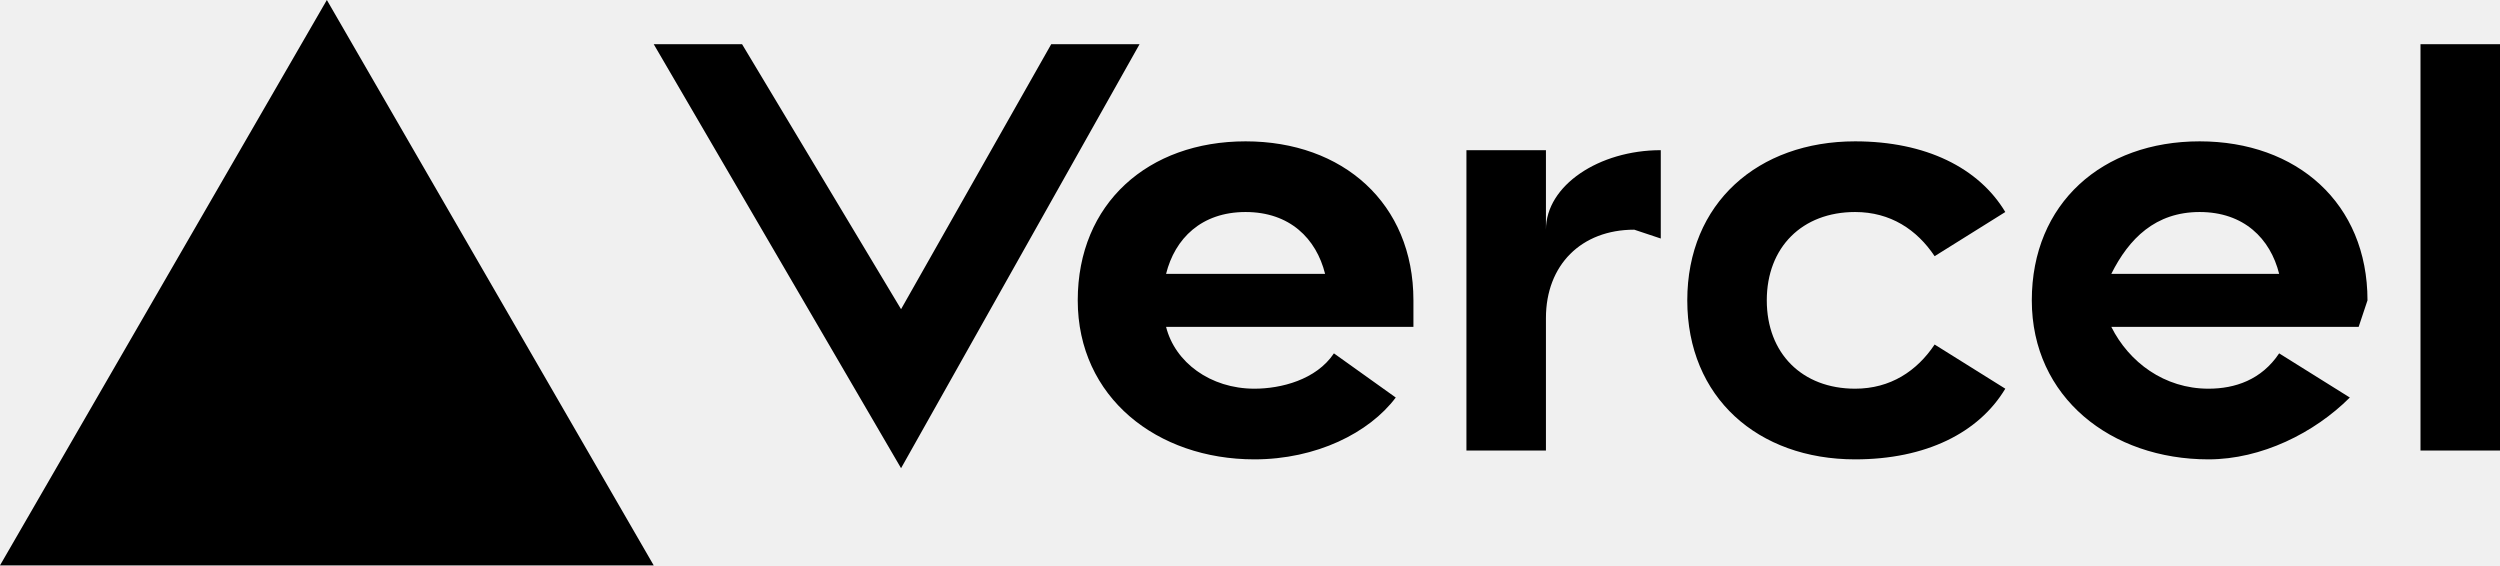
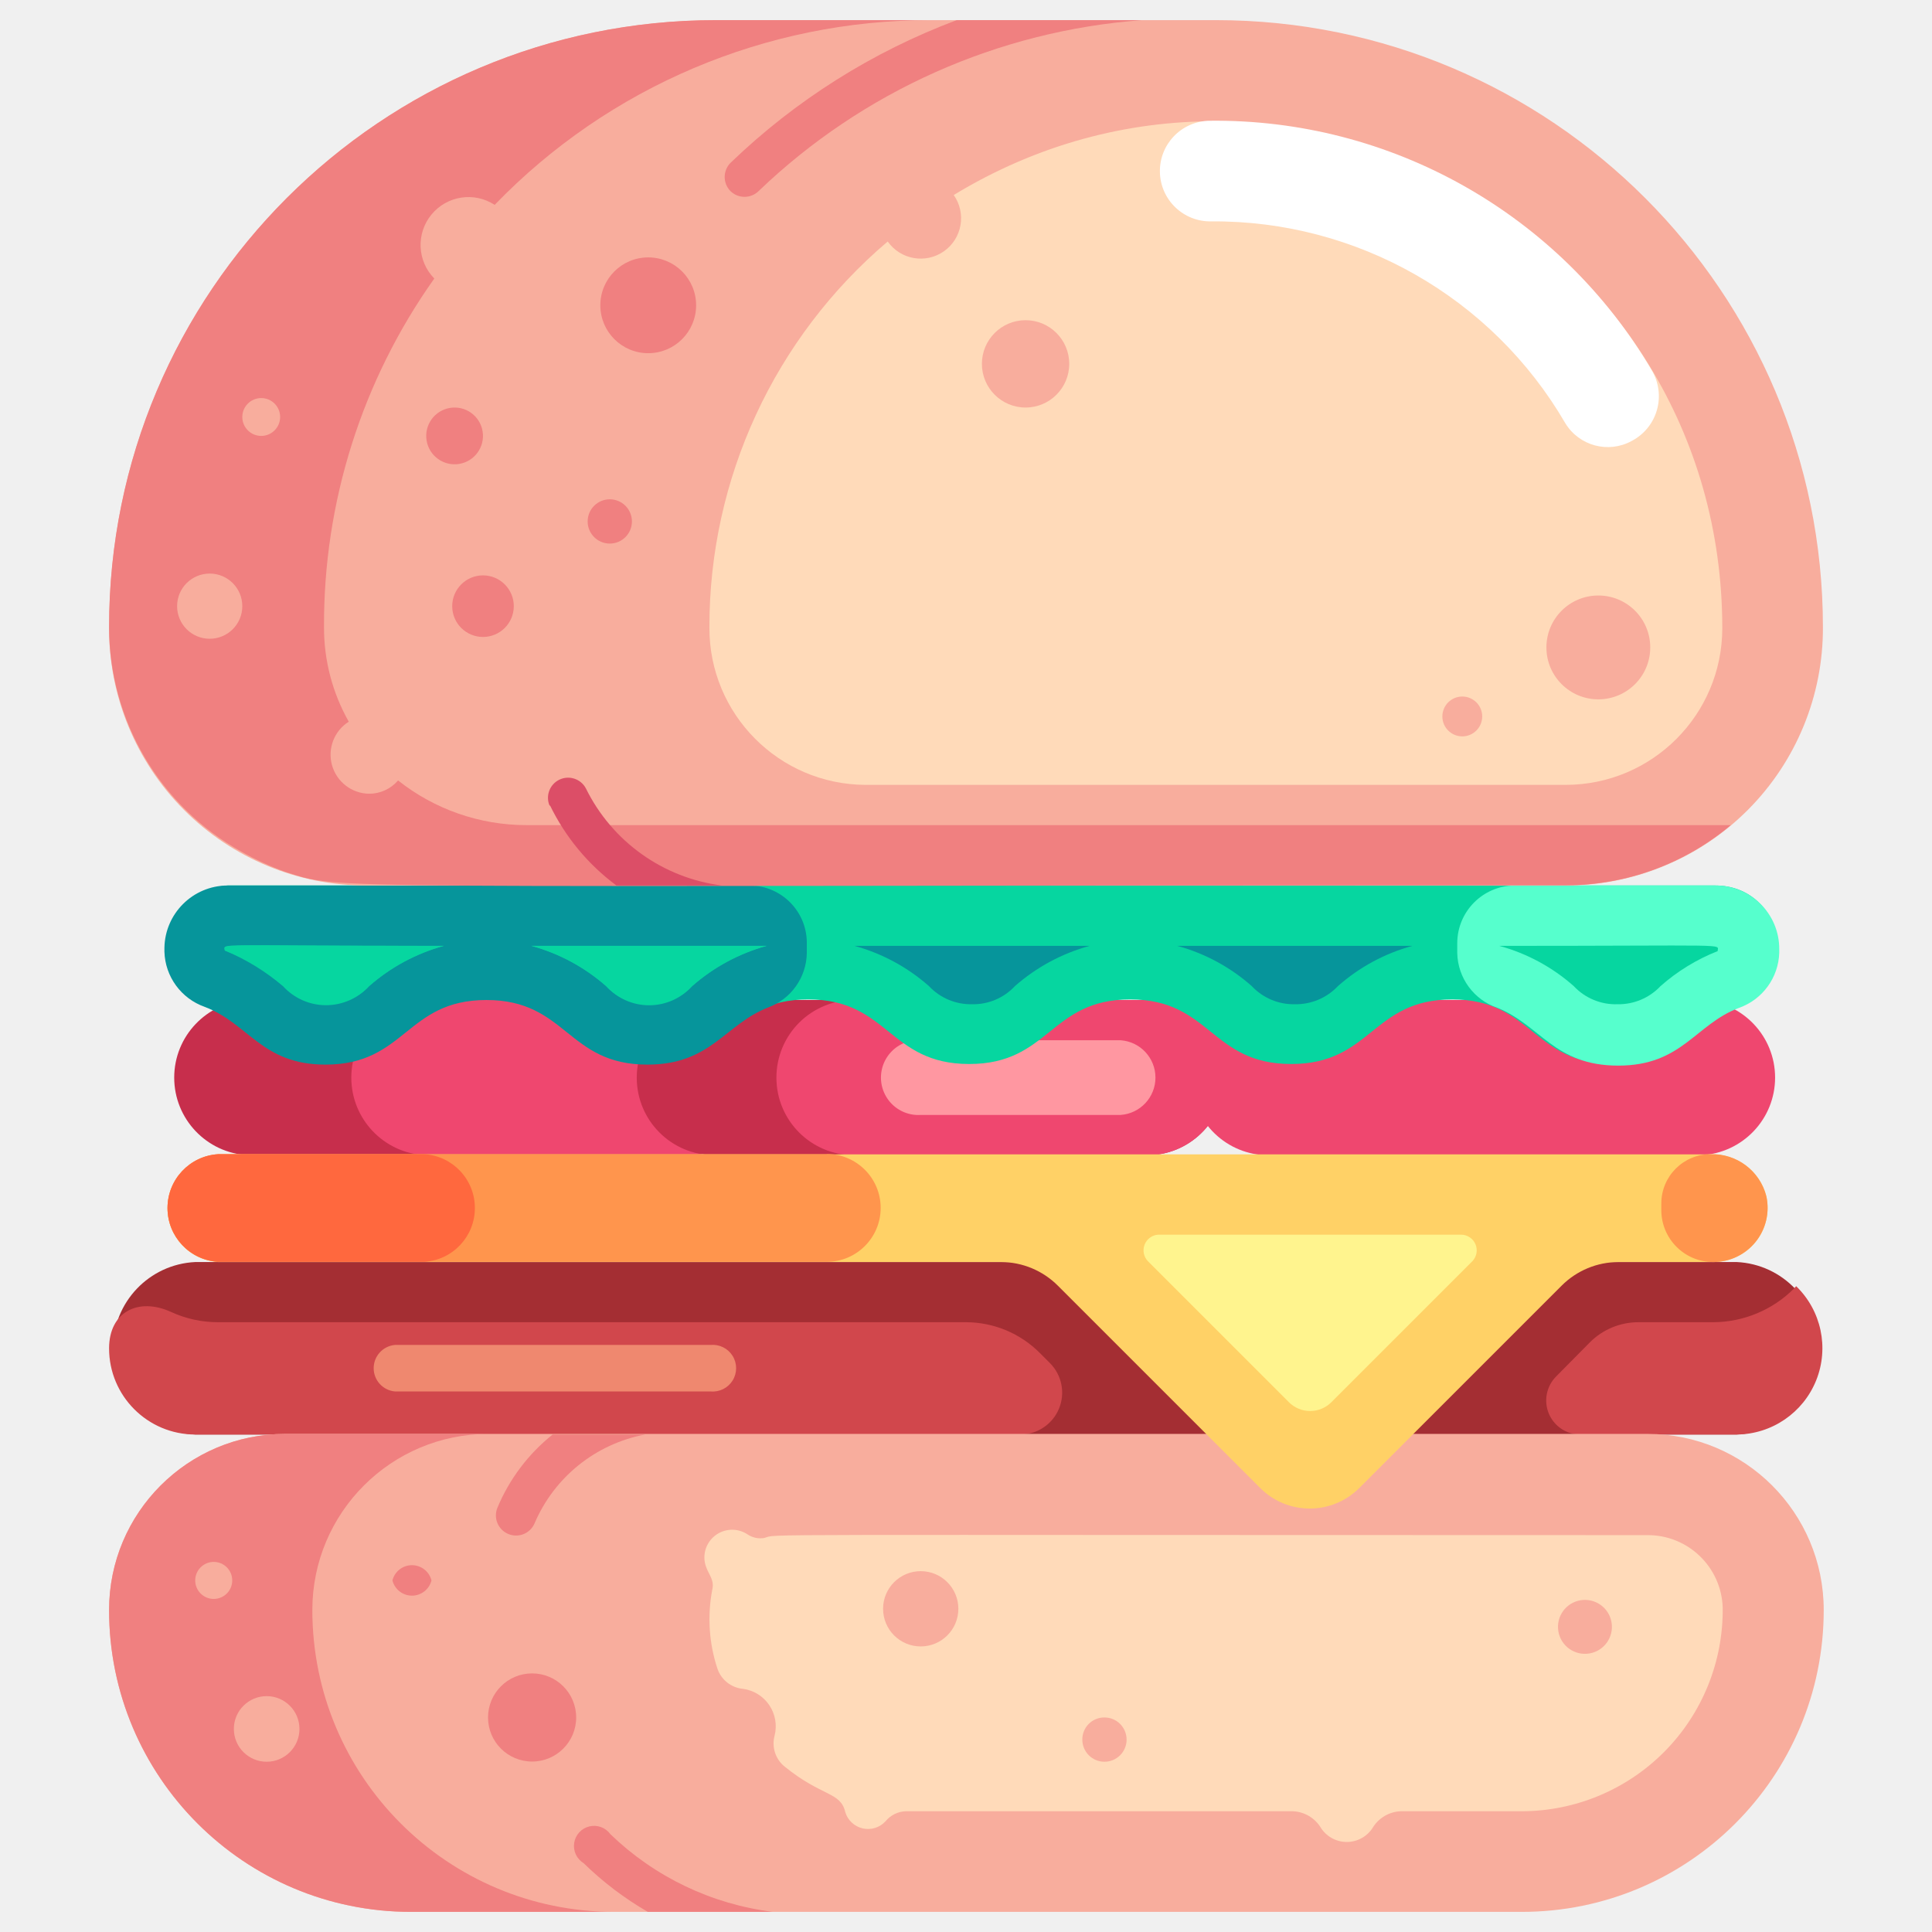
- <svg xmlns="http://www.w3.org/2000/svg" fill="none" viewBox="0 0 283 64">
-   <path fill="black" d="M141 16c-11 0-19 7-19 18s9 18 20 18c7 0 13-3 16-7l-7-5c-2 3-6 4-9 4-5 0-9-3-10-7h28v-3c0-11-8-18-19-18zm-9 15c1-4 4-7 9-7s8 3 9 7h-18zm117-15c-11 0-19 7-19 18s9 18 20 18c6 0 12-3 16-7l-8-5c-2 3-5 4-8 4-5 0-9-3-11-7h28l1-3c0-11-8-18-19-18zm-10 15c2-4 5-7 10-7s8 3 9 7h-19zm-39 3c0 6 4 10 10 10 4 0 7-2 9-5l8 5c-3 5-9 8-17 8-11 0-19-7-19-18s8-18 19-18c8 0 14 3 17 8l-8 5c-2-3-5-5-9-5-6 0-10 4-10 10zm83-29v46h-9V5h9zM37 0l37 64H0L37 0zm92 5-27 48L74 5h10l18 30 17-30h10zm59 12v10l-3-1c-6 0-10 4-10 10v15h-9V17h9v9c0-5 6-9 13-9z" />
+ <svg xmlns="http://www.w3.org/2000/svg" id="SvgjsSvg1001" width="256" height="256" version="1.1">
+   <defs id="SvgjsDefs1002" />
+   <g id="SvgjsG1008">
+     <svg viewBox="0 0 96 96" width="256" height="256">
+       <path fill="#c72e4c" d="M34,57.4H12.32a3.86,3.86,0,0,1,0-7.71H34a3.86,3.86,0,1,1,0,7.71Z" class="colorc72e4c svgShape" />
+       <path fill="#ef476f" d="M34,57.4H21.12a3.86,3.86,0,0,1,0-7.71H34a3.86,3.86,0,1,1,0,7.71Z" class="coloref476f svgShape" />
+       <path fill="#c72e4c" d="M31.64,53.55a3.85,3.85,0,0,0,3.85,3.85h21.7a3.86,3.86,0,0,0,0-7.71H35.49A3.86,3.86,0,0,0,31.64,53.55Z" class="colorc72e4c svgShape" />
+       <path fill="#ef476f" d="M38.58,53.55a3.85,3.85,0,0,0,3.85,3.85H57.19a3.86,3.86,0,0,0,0-7.71H42.43A3.85,3.85,0,0,0,38.58,53.55Z" class="coloref476f svgShape" />
+       <path fill="#ff97a1" d="M55.69,55.4a1.86,1.86,0,0,0,0-3.71H45.77a1.86,1.86,0,1,0,0,3.71Z" class="colorff97a1 svgShape" />
+       <path fill="#ef476f" d="M84.54,57.4H62.84a3.86,3.86,0,0,1,0-7.71h21.7a3.86,3.86,0,0,1,0,7.71Z" class="coloref476f svgShape" />
+       <path fill="#a42e33" d="M86.3,71.28H9.7a4.29,4.29,0,0,1,0-8.57H86.3a4.29,4.29,0,0,1,0,8.57Z" class="colora42e33 svgShape" />
+       <path fill="#d1474c" d="M51.67 67.23l.5.5a2.08 2.08 0 01-1.48 3.55H9.7A4.28 4.28 0 015.42 67c0-1.82 1.46-2.55 3.08-1.81a5.56 5.56 0 002.34.51H48A5.19 5.19 0 0151.67 67.23zM86.3 71.28H78.53a1.69 1.69 0 01-1.2-2.89L79 66.7a3.41 3.41 0 012.4-1h3.74a5.71 5.71 0 004-1.67l.11-.12A4.29 4.29 0 0186.3 71.28z" class="colord1474c svgShape" />
+       <path fill="#06d6a0" d="M10.16,50c2.19.82,2.83,2.87,6,2.87,4,0,4-3.21,8-3.21s4,3.21,8,3.21,4-3.21,8-3.21,4,3.21,8,3.21,4-3.21,8-3.21,4,3.21,8,3.21,4-3.21,8-3.21,4,3.21,8,3.21c3.2,0,3.84-2,6-2.87C89.69,48.79,88.63,44,85.24,44H11.32A3.15,3.15,0,0,0,10.16,50Z" class="color06d6a0 svgShape" />
+       <path fill="#56ffcd" d="M75.26,44h10a3.15,3.15,0,0,1,3.15,3.15v.19a3,3,0,0,1-2,2.74c-2.18.82-2.82,2.87-6,2.87s-3.85-2-6-2.87a2.94,2.94,0,0,1-2-2.72v-.49A2.87,2.87,0,0,1,75.26,44Z" class="color56ffcd svgShape" />
+       <path fill="#06959b" d="M8.17,47.1v.19a3,3,0,0,0,2,2.74c2.19.82,2.83,2.87,6,2.87,4,0,4-3.21,8-3.21s4,3.21,8,3.21c3.17,0,3.84-2,6-2.84a2.93,2.93,0,0,0,1.92-2.7V46.8A2.85,2.85,0,0,0,37.29,44h-26A3.15,3.15,0,0,0,8.17,47.1ZM26.41,47H38.09a9.39,9.39,0,0,0-3.7,2,2.87,2.87,0,0,1-4.27,0A9.37,9.37,0,0,0,26.41,47Zm-4.36,0a9.37,9.37,0,0,0-3.71,2,2.89,2.89,0,0,1-4.28,0,11,11,0,0,0-2.89-1.77C11.17,46.84,10.35,47,22.05,47Z" class="color06959b svgShape" />
+       <path fill="#06d6a0" d="M16.2 49.9A2.84 2.84 0 0018.34 49a9.37 9.37 0 013.71-2c-11.86 0-10.88-.1-10.88.23C14.05 48.32 14.33 49.9 16.2 49.9zM32.26 49.9A2.83 2.83 0 0034.39 49a9.39 9.39 0 013.7-2H26.41a9.37 9.37 0 013.71 2A2.84 2.84 0 0032.26 49.9z" class="color06d6a0 svgShape" />
+       <path fill="#06959b" d="M48.3 49.9A2.83 2.83 0 0050.43 49a9.37 9.37 0 013.71-2H42.46a9.32 9.32 0 013.7 2A2.85 2.85 0 0048.3 49.9zM64.34 49.9A2.87 2.87 0 0066.48 49a9.25 9.25 0 013.7-2H58.5a9.25 9.25 0 013.7 2A2.85 2.85 0 0064.34 49.9z" class="color06959b svgShape" />
+       <path fill="#06d6a0" d="M80.38,49.9A2.86,2.86,0,0,0,82.51,49a9.63,9.63,0,0,1,2.84-1.74h0c0-.38.88-.26-10.85-.26a9.25,9.25,0,0,1,3.7,2A2.85,2.85,0,0,0,80.38,49.9Z" class="color06d6a0 svgShape" />
+       <path fill="#f8ad9d" d="M5.42,31.17A12.77,12.77,0,0,0,18.2,44H77.8A12.78,12.78,0,0,0,90.58,31.17,30.17,30.17,0,0,0,60.41,1H35.59A30.17,30.17,0,0,0,5.42,31.17Z" class="colorf8ad9d svgShape" />
+       <path fill="#f08080" d="M5.42,31.17A12.78,12.78,0,0,0,12,42.32a14,14,0,0,0,2.17,1c3,.94.08.67,63.67.67A12.75,12.75,0,0,0,86,41H26.15a10.26,10.26,0,0,1-6.37-2.22,1.89,1.89,0,0,1-1.45.66,1.94,1.94,0,0,1-1-3.58,9.47,9.47,0,0,1-1.23-4.69,29.68,29.68,0,0,1,5.48-17.33,2.38,2.38,0,0,1,3-3.66A30.06,30.06,0,0,1,46.24,1H35.59A30.16,30.16,0,0,0,5.42,31.17Z" class="colorf08080 svgShape" />
+       <path fill="#ffdab9" d="M35.25,31.17A7.79,7.79,0,0,0,43,39H77.8a7.79,7.79,0,0,0,7.78-7.78c0-19.58-21.52-31.66-38.19-21.53A2,2,0,0,1,44.11,12,25.09,25.09,0,0,0,35.25,31.17Z" class="colorffdab9 svgShape" />
+       <path fill="#ffffff" d="M60.19,11a2.5,2.5,0,0,1-.11-5,25.16,25.16,0,0,1,22,12.41,2.51,2.51,0,0,1-1,3.5,2.47,2.47,0,0,1-3.3-.88A20.18,20.18,0,0,0,60.19,11Z" class="colorfff svgShape" />
+       <path fill="#dc4e67" d="M27.32,40A10.87,10.87,0,0,0,30.63,44h5.24a8.76,8.76,0,0,1-6.76-4.83,1,1,0,0,0-1.79.89Z" class="colordc4e67 svgShape" />
+       <path fill="#f08080" d="M36.29,9.49a1,1,0,0,0,1.41,0A30.81,30.81,0,0,1,56.75,1H47.54A32.81,32.81,0,0,0,36.31,8.08,1,1,0,0,0,36.29,9.49Z" class="colorf08080 svgShape" />
+       <path fill="#f8ad9d" d="M5.42,80a15,15,0,0,0,15,15H75.62a15,15,0,0,0,15-15,8.75,8.75,0,0,0-8.75-8.75H14.17A8.75,8.75,0,0,0,5.42,80Z" class="colorf8ad9d svgShape" />
+       <path fill="#f08080" d="M5.42,80a15,15,0,0,0,15,15H30.52a15,15,0,0,1-15-15,8.75,8.75,0,0,1,8.75-8.75H14.17A8.75,8.75,0,0,0,5.42,80Z" class="colorf08080 svgShape" />
+       <path fill="#ffdab9" d="M35.39,79a7.83,7.83,0,0,0,.26,3.92,1.49,1.49,0,0,0,1.29,1,1.88,1.88,0,0,1,1.55,2.32A1.48,1.48,0,0,0,39,87.79c1.84,1.49,2.77,1.24,3,2.25a1.18,1.18,0,0,0,2,.46A1.36,1.36,0,0,1,45,90c1.24,0,5,0,19.1,0a1.71,1.71,0,0,1,1.5.77,1.53,1.53,0,0,0,2.64,0,1.71,1.71,0,0,1,1.5-.77h5.86a10,10,0,0,0,10-10.12,3.72,3.72,0,0,0-3.75-3.6c-46.17,0-43.11-.07-43.87.14a1.14,1.14,0,0,1-.84-.18A1.38,1.38,0,0,0,35,77.38C35,78.11,35.55,78.37,35.39,79Z" class="colorffdab9 svgShape" />
+       <path fill="#f08080" d="M29 92.58A16.09 16.09 0 0032.19 95h6.22a14.13 14.13 0 01-8.08-3.86A1 1 0 1029 92.58zM25.25 76.22a1 1 0 001.31-.52 7.47 7.47 0 015.5-4.42h-4.6a9.19 9.19 0 00-2.74 3.63A1 1 0 0025.25 76.22z" class="colorf08080 svgShape" />
+       <path fill="#ffd166" d="M87.75,59.36a2.69,2.69,0,0,1-2.59,3.35H80.42a4,4,0,0,0-2.82,1.17L67.54,73.94a3.48,3.48,0,0,1-4.92,0L52.56,63.88a4,4,0,0,0-2.81-1.17H10.84a2.68,2.68,0,0,1,0-5.35H85A2.77,2.77,0,0,1,87.75,59.36Z" class="colorffd166 svgShape" />
+       <path fill="#ff954d" d="M87.77 59.45A2.77 2.77 0 0085 57.35a2.45 2.45 0 00-2.45 2.45v.34a2.58 2.58 0 002.58 2.57A2.69 2.69 0 0087.77 59.45zM41.08 57.35H10.84a2.68 2.68 0 000 5.35H41.08a2.68 2.68 0 000-5.36z" class="colorff954d svgShape" />
+       <path fill="#ff683e" d="M21.08,57.35H10.84a2.68,2.68,0,0,0,0,5.35H21.08a2.68,2.68,0,0,0,0-5.35Z" class="colorff683e svgShape" />
+       <path fill="#fff48e" d="M57.55,61.35H72.61a.78.78,0,0,1,.55,1.32l-7,7a1.49,1.49,0,0,1-2.12,0l-7-7A.78.78,0,0,1,57.55,61.35Z" class="colorfff48e svgShape" />
+       <circle cx="32.21" cy="15.17" r="2.38" fill="#f08080" class="colorf08080 svgShape" />
+       <circle cx="30.3" cy="25.91" r="1.1" fill="#f08080" class="colorf08080 svgShape" />
+       <circle cx="22.59" cy="21.66" r="1.41" fill="#f08080" transform="rotate(-9.22 22.593 21.669)" class="colorf08080 svgShape" />
+       <circle cx="24" cy="30.12" r="1.53" fill="#f08080" class="colorf08080 svgShape" />
+       <circle cx="12.98" cy="20.72" r=".94" fill="#f8ad9d" class="colorf8ad9d svgShape" />
+       <circle cx="10.42" cy="30.12" r="1.62" fill="#f8ad9d" class="colorf8ad9d svgShape" />
+       <circle cx="50.96" cy="18.08" r="2.17" fill="#f8ad9d" class="colorf8ad9d svgShape" />
+       <circle cx="79.42" cy="32.17" r="2.58" fill="#f8ad9d" class="colorf8ad9d svgShape" />
+       <circle cx="72.66" cy="35.6" r=".99" fill="#f8ad9d" class="colorf8ad9d svgShape" />
+       <circle cx="45.75" cy="79.94" r="1.87" fill="#f8ad9d" class="colorf8ad9d svgShape" />
+       <path fill="#f8ad9d" d="M53.78,86.44a1.1,1.1,0,1,0,1.1-1.1A1.09,1.09,0,0,0,53.78,86.44Z" class="colorf8ad9d svgShape" />
+       <circle cx="78.75" cy="80.84" r="1.34" fill="#f8ad9d" transform="rotate(-9.22 78.739 80.806)" class="colorf8ad9d svgShape" />
+       <circle cx="26.44" cy="85.34" r="2.19" fill="#f08080" class="colorf08080 svgShape" />
+       <path fill="#f08080" d="M19.5,78.53a1,1,0,0,0,1.94,0,1,1,0,0,0-1.94,0Z" class="colorf08080 svgShape" />
+       <circle cx="13.25" cy="85.91" r="1.63" fill="#f8ad9d" class="colorf8ad9d svgShape" />
+       <circle cx="10.62" cy="78.53" r=".92" fill="#f8ad9d" class="colorf8ad9d svgShape" />
+       <path fill="#ef886f" d="M35.31,69.14H19.62a1.16,1.16,0,0,1,0-2.31H35.31a1.16,1.16,0,1,1,0,2.31Z" class="coloref886f svgShape" />
+     </svg>
+   </g>
</svg>
